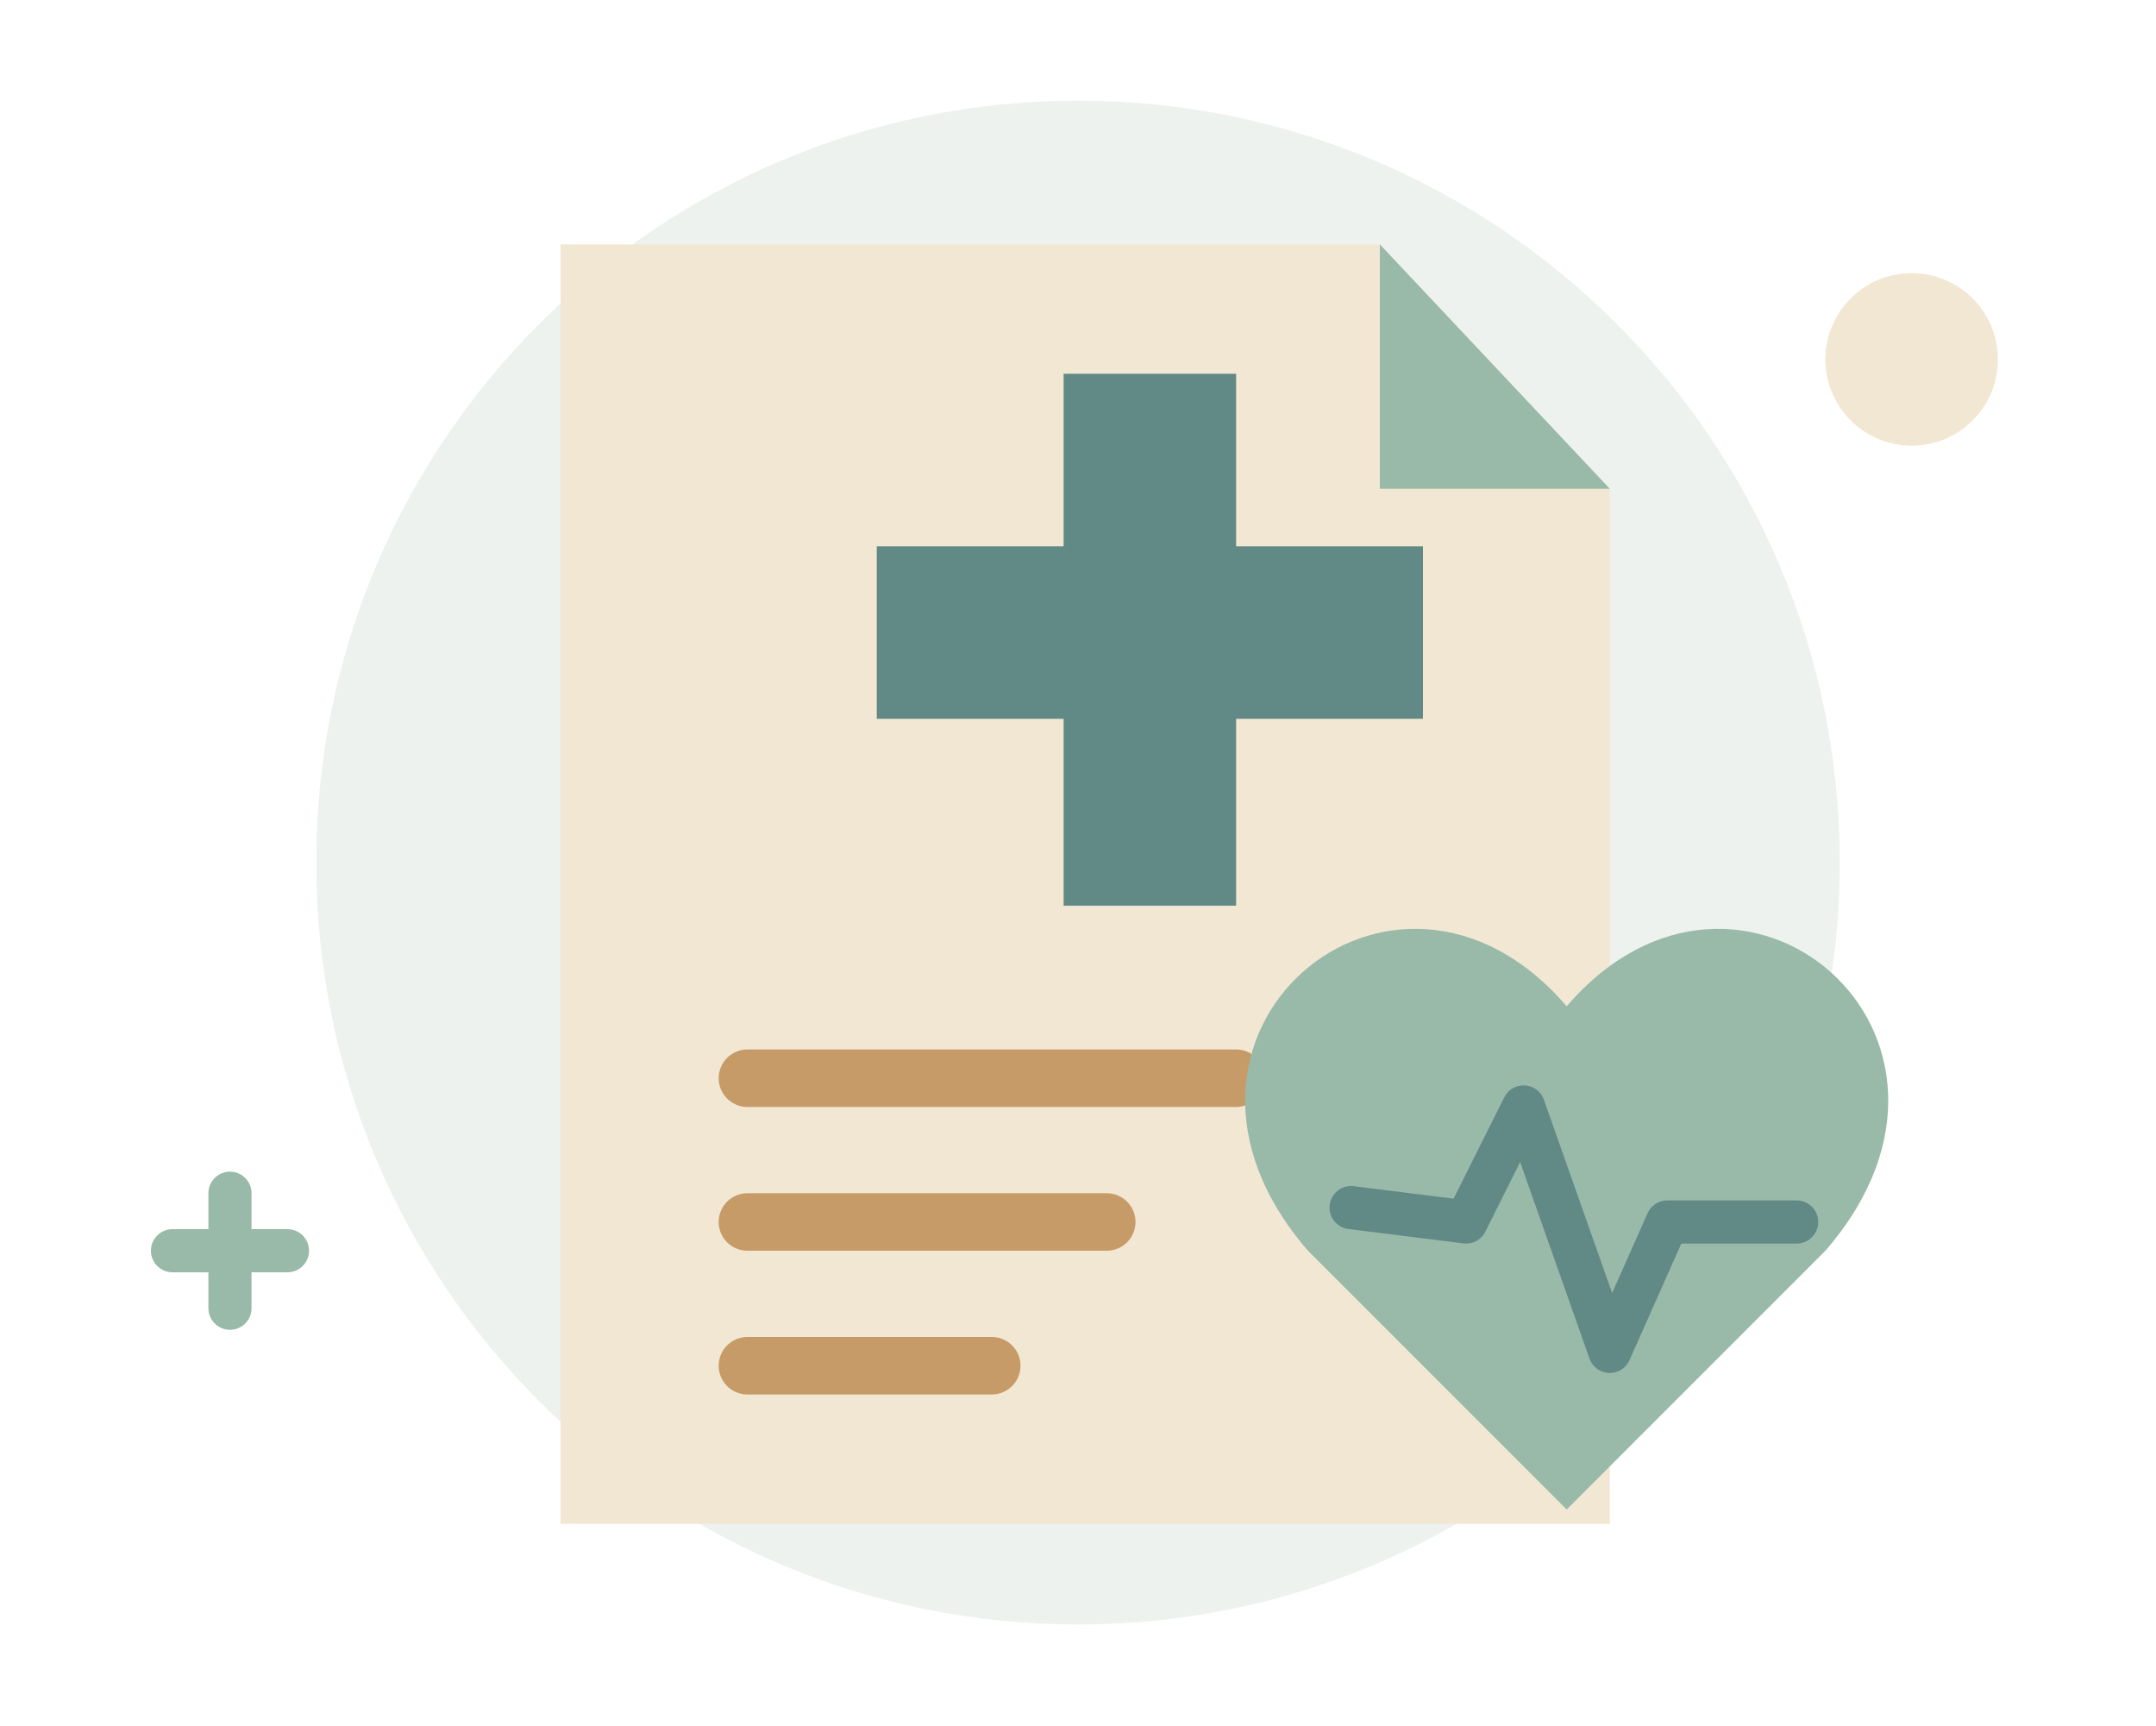
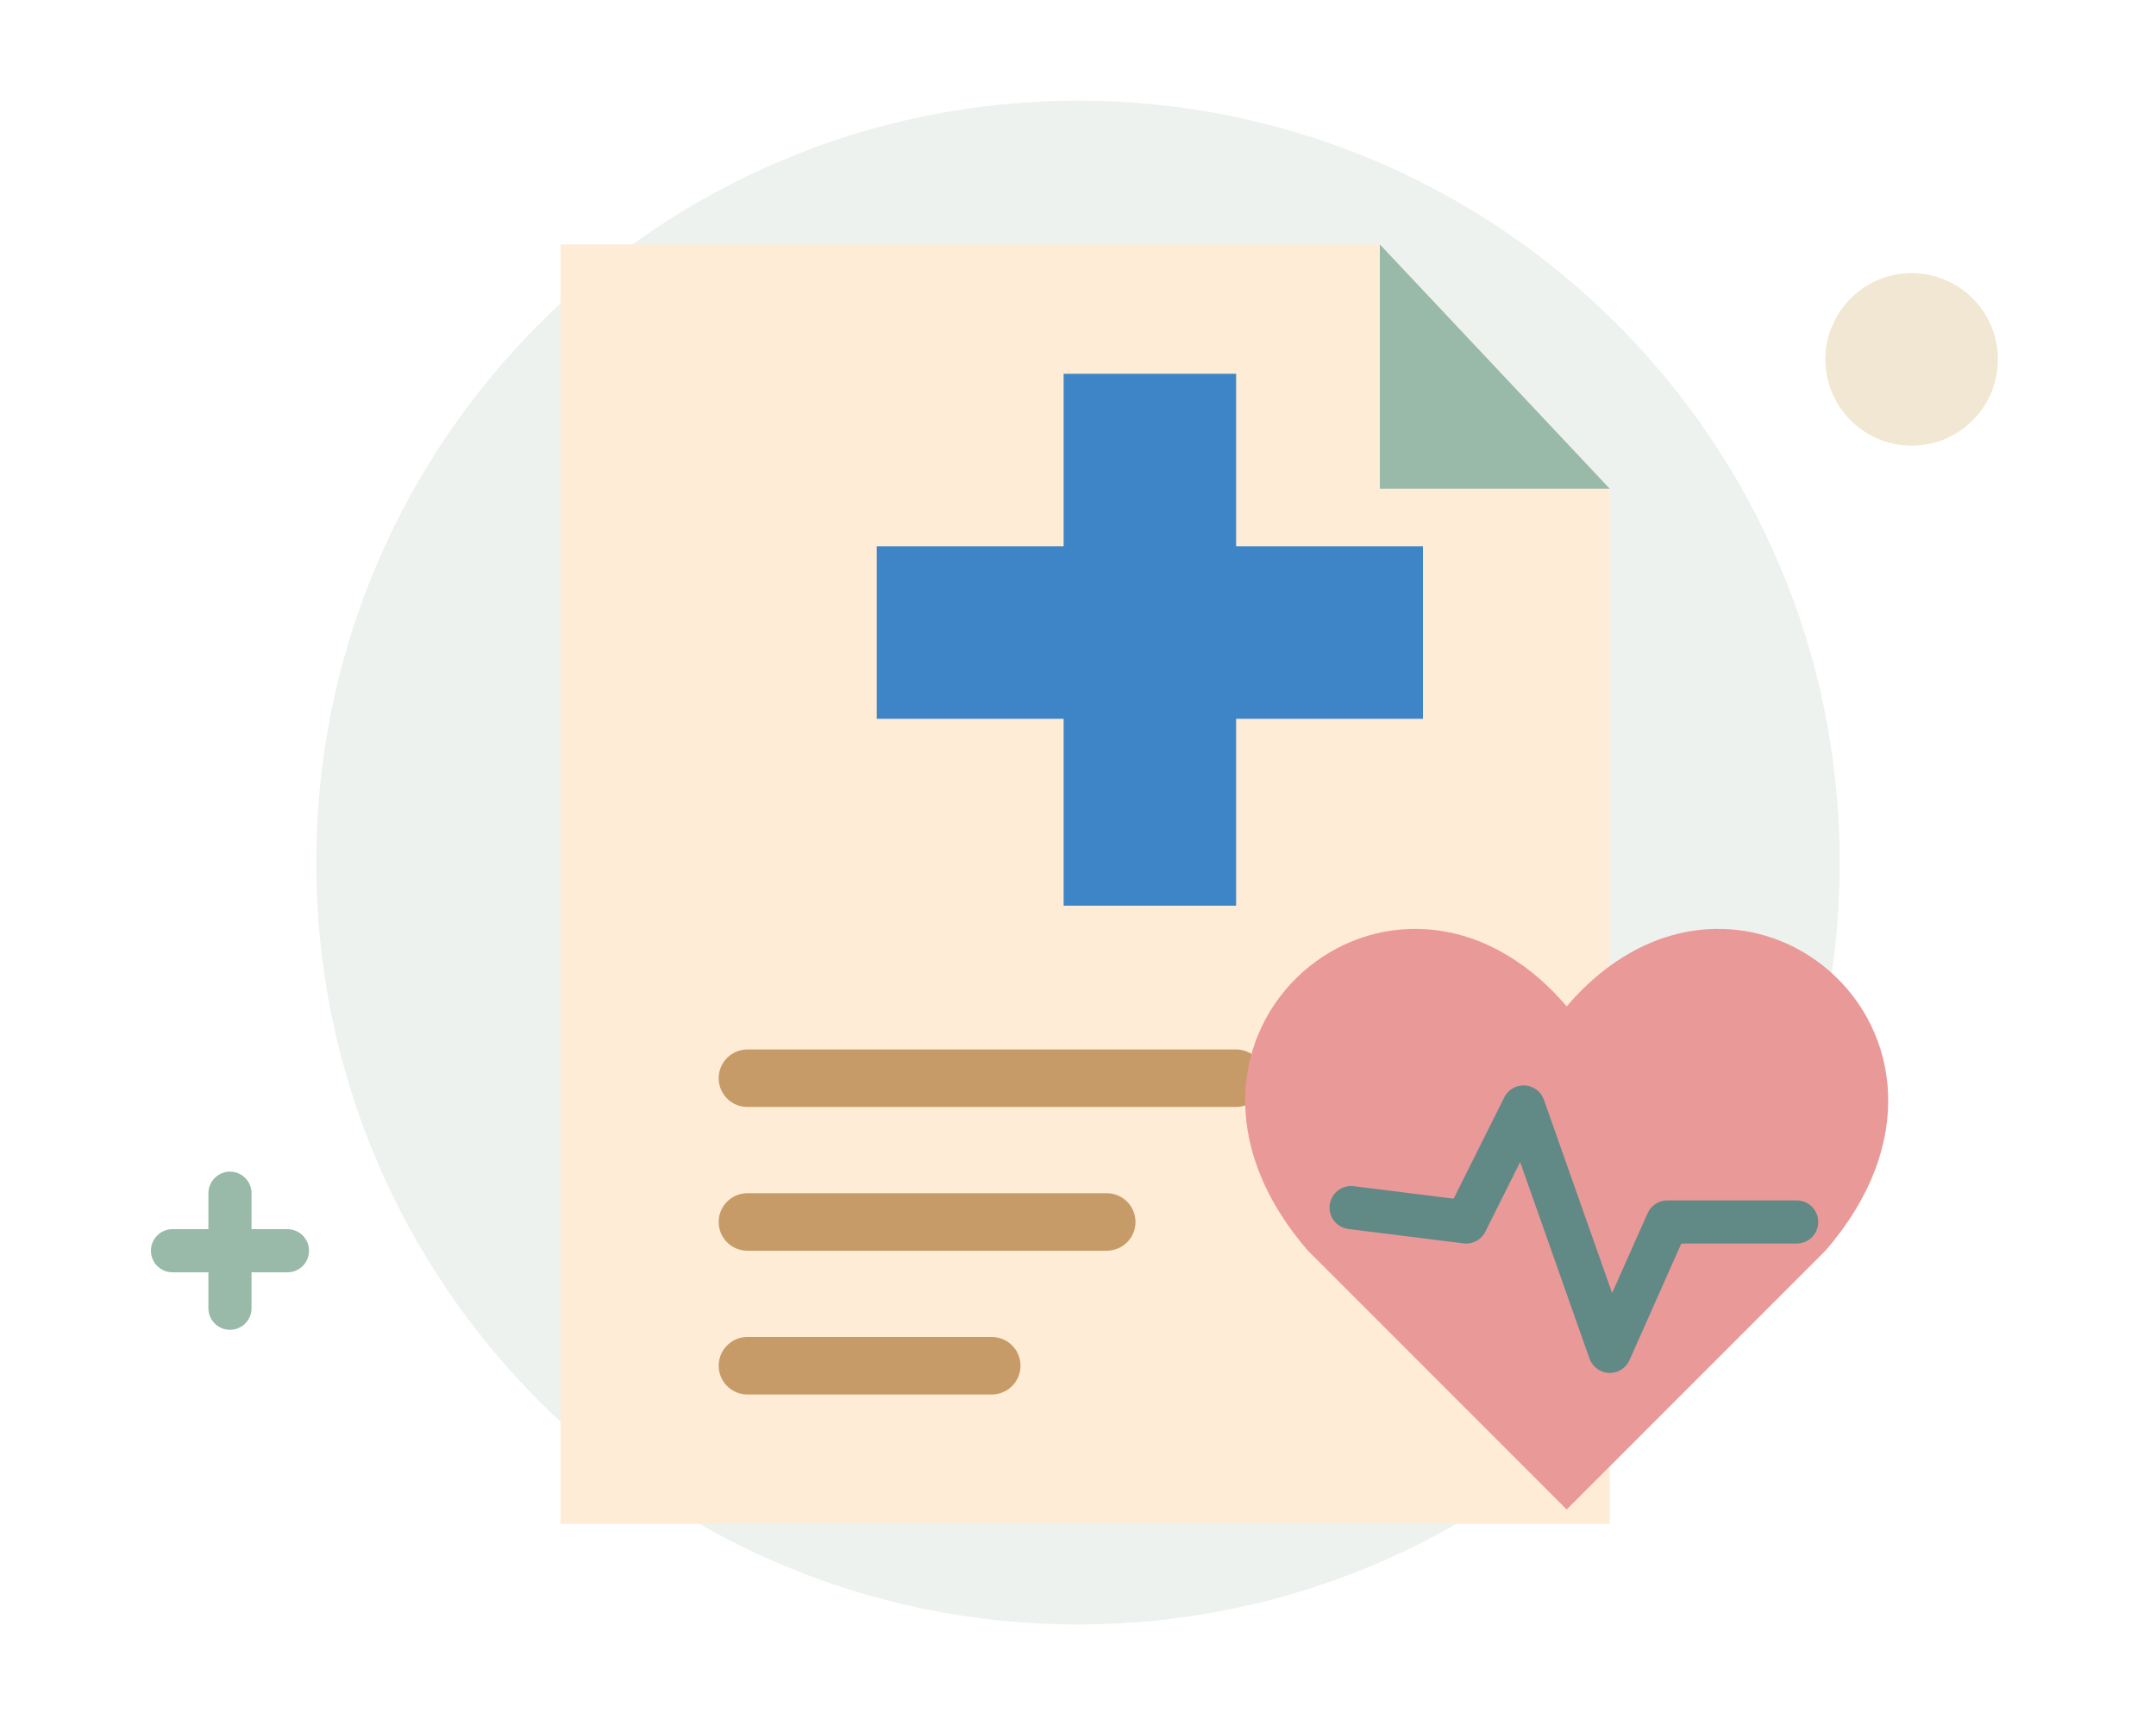
<svg xmlns="http://www.w3.org/2000/svg" viewBox="35 4 150 120" fill="none" aria-hidden="true" stroke-linecap="round" stroke-linejoin="round">
  <circle cx="110" cy="64" r="53" fill="#99B9A9" opacity="0.18" />
  <circle cx="168" cy="29" r="6" fill="#F1E7D3" />
  <path d="M47 91h8m-4-4v8" stroke="#99B9A9" stroke-width="3" />
-   <path d="M74 21h57l16 17v72H74Z" fill="#F1E7D3" />
+   <path d="M74 21h57l16 17v72H74Z" fill="#ffecd7" />
  <path d="M131 21v17h16" fill="#99B9A9" />
-   <path d="M96 42h13V30h12v12h13v12h-13v13h-12V54H96Z" fill="#618986" />
+   <path d="M96 42h13V30h12v12h13v12h-13v13h-12V54H96Z" fill="#3d85c6" />
  <path d="M87 79h34M87 89h25M87 99h17" stroke="#C79B68" stroke-width="4" />
-   <path d="m144 109-18-18c-13-15 6-31 18-17 12-14 31 2 18 17Z" fill="#99B9A9" />
+   <path d="m144 109-18-18c-13-15 6-31 18-17 12-14 31 2 18 17Z" fill="#ea9999" />
  <path d="m129 88 8 1 4-8 6 17 4-9h9" stroke="#618986" stroke-width="3" />
</svg>
